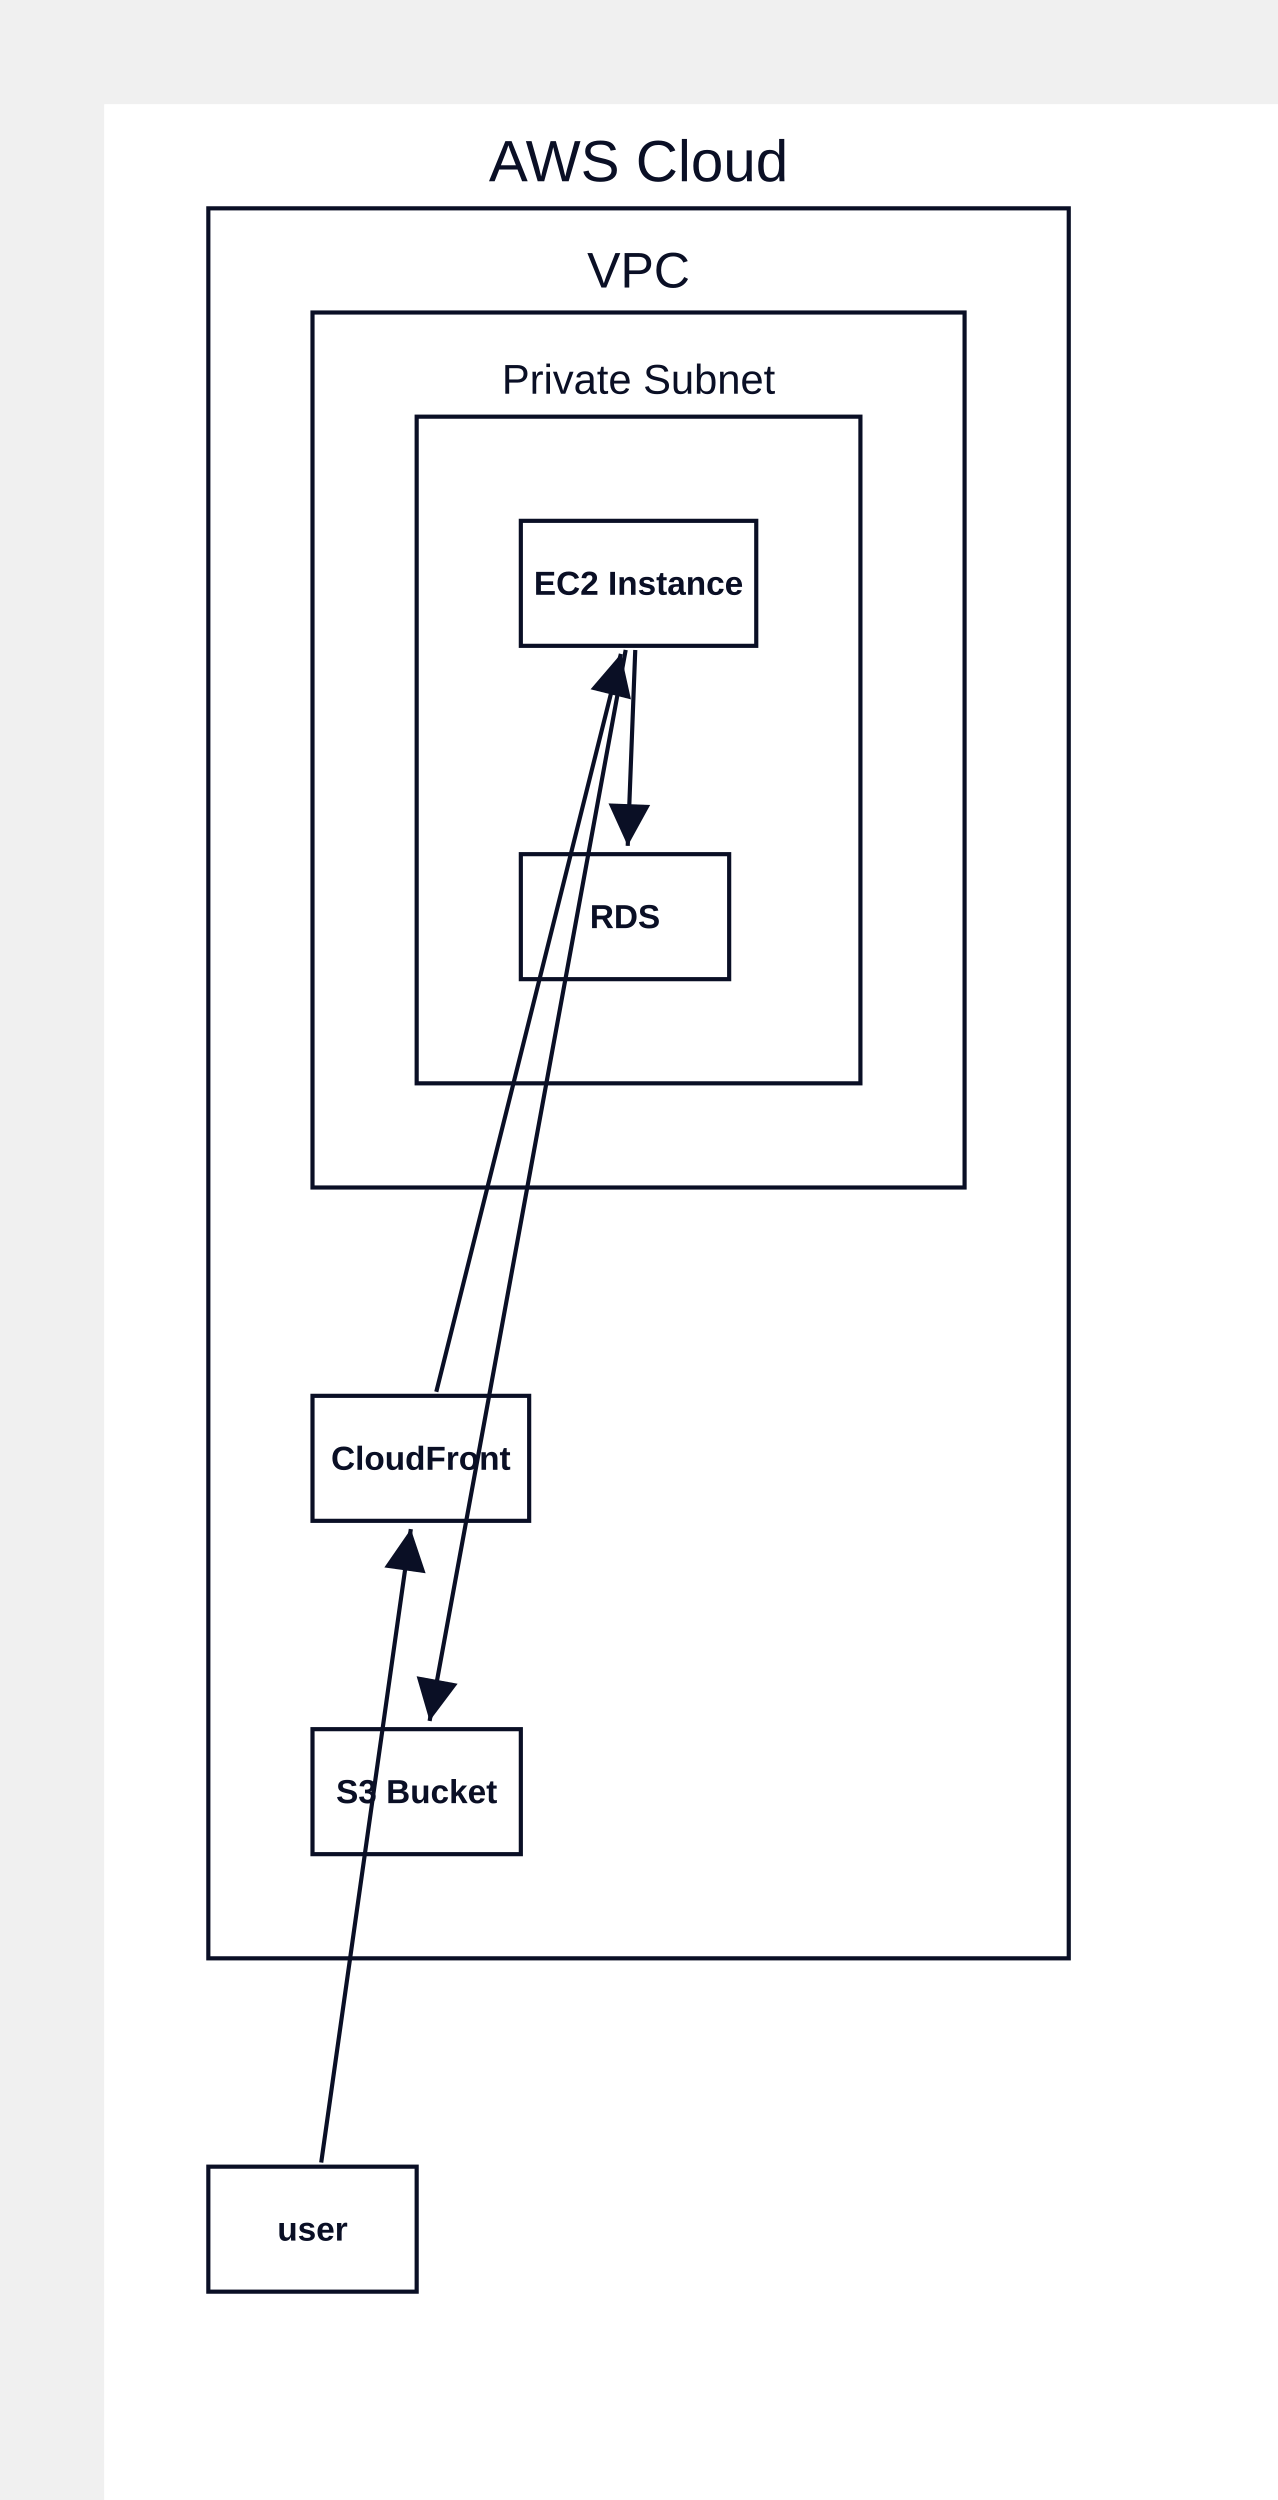
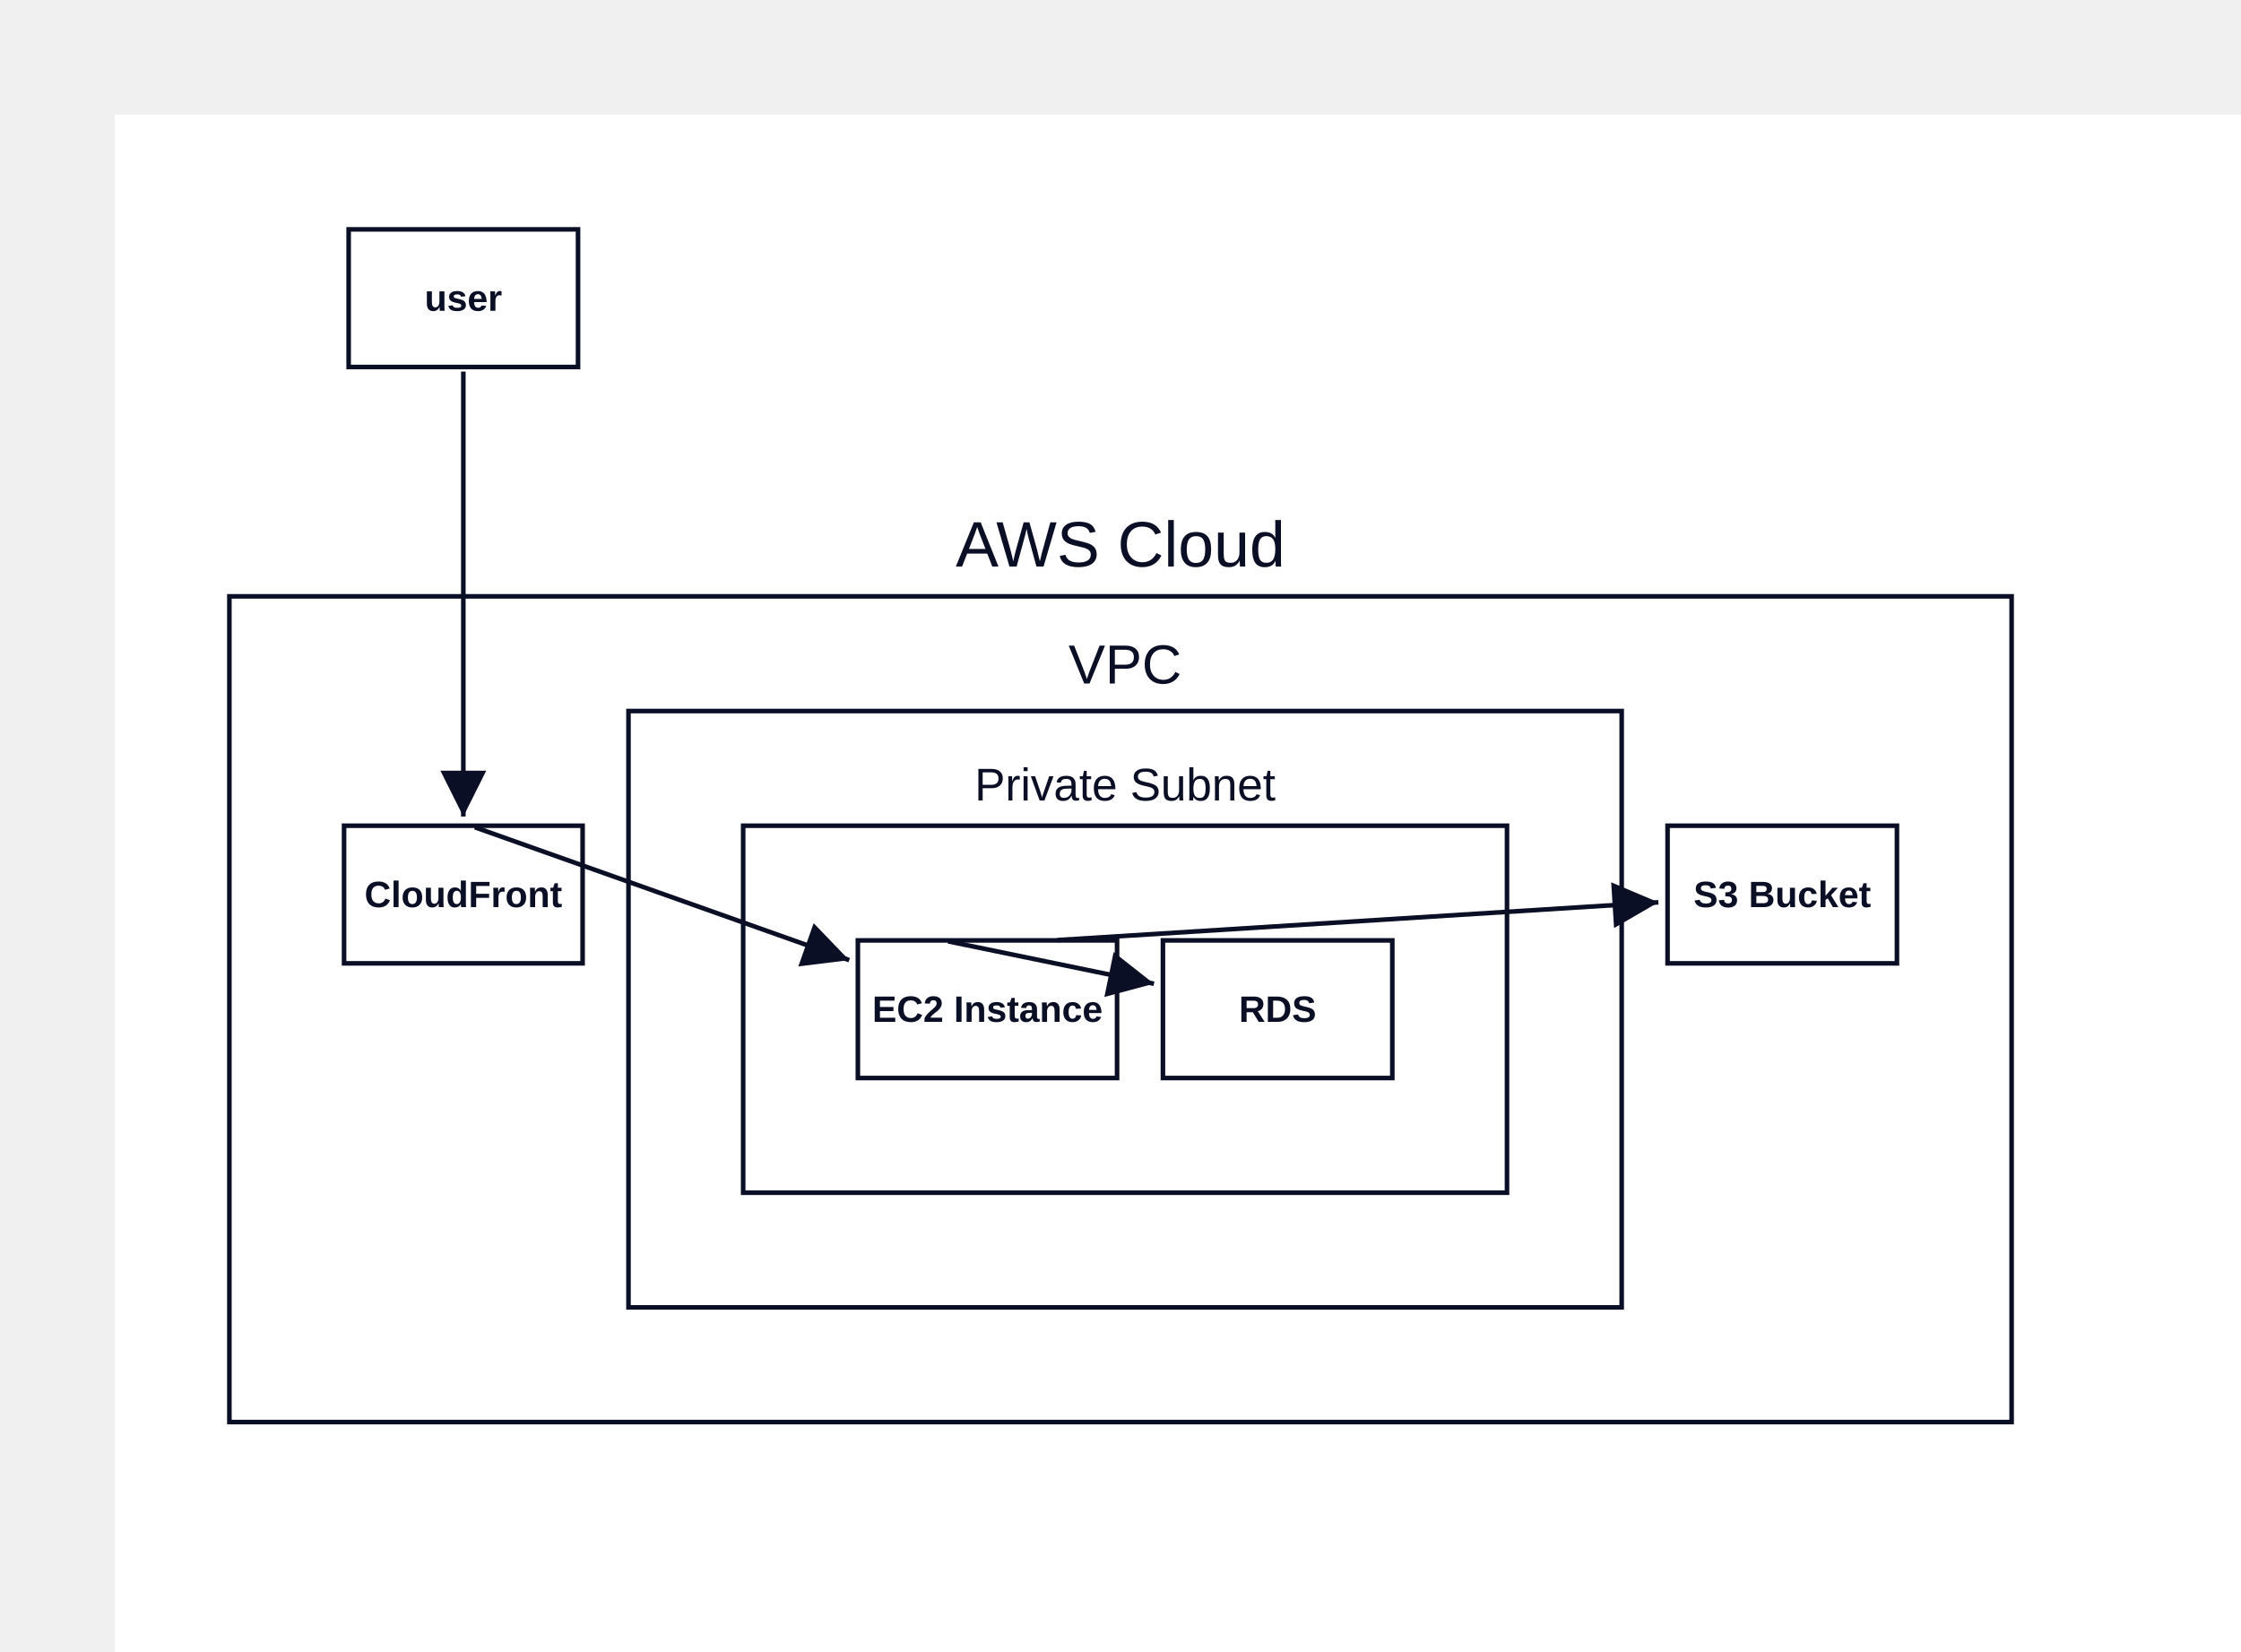
- <svg xmlns="http://www.w3.org/2000/svg" width="613" height="1200" viewBox="-50 -50 613 1200" data-d2-version="0.1.0">
+ <svg xmlns="http://www.w3.org/2000/svg" width="977" height="720" viewBox="-50 -50 977 720" data-d2-version="0.1.0">
  <defs>
    <marker id="arrow-triangle" markerWidth="10" markerHeight="10" refX="10" refY="5" orient="auto" markerUnits="strokeWidth">
      <path d="M0,0 L10,5 L0,10 Z" fill="#0A0F25" />
    </marker>
    <marker id="arrow-triangle-reverse" markerWidth="10" markerHeight="10" refX="0" refY="5" orient="auto" markerUnits="strokeWidth">
      <path d="M10,0 L0,5 L10,10 Z" fill="#0A0F25" />
    </marker>
    <marker id="arrow-diamond" markerWidth="10" markerHeight="10" refX="10" refY="5" orient="auto" markerUnits="strokeWidth">
      <path d="M0,5 L5,0 L10,5 L5,10 Z" fill="#0A0F25" />
    </marker>
    <marker id="arrow-diamond-reverse" markerWidth="10" markerHeight="10" refX="0" refY="5" orient="auto" markerUnits="strokeWidth">
      <path d="M0,5 L5,0 L10,5 L5,10 Z" fill="#0A0F25" />
    </marker>
    <marker id="arrow-circle" markerWidth="10" markerHeight="10" refX="6" refY="5" orient="auto" markerUnits="strokeWidth">
      <circle cx="5" cy="5" r="4" fill="#0A0F25" />
    </marker>
    <marker id="arrow-circle-reverse" markerWidth="10" markerHeight="10" refX="4" refY="5" orient="auto" markerUnits="strokeWidth">
      <circle cx="5" cy="5" r="4" fill="#0A0F25" />
    </marker>
    <marker id="arrow-cf-one" markerWidth="10" markerHeight="10" refX="10" refY="5" orient="auto" markerUnits="strokeWidth">
      <line x1="10" y1="0" x2="10" y2="10" stroke="#0A0F25" stroke-width="2" />
    </marker>
    <marker id="arrow-cf-one-reverse" markerWidth="10" markerHeight="10" refX="0" refY="5" orient="auto" markerUnits="strokeWidth">
      <line x1="0" y1="0" x2="0" y2="10" stroke="#0A0F25" stroke-width="2" />
    </marker>
    <marker id="arrow-cf-many" markerWidth="10" markerHeight="10" refX="10" refY="5" orient="auto" markerUnits="strokeWidth">
      <path d="M0,5 L10,0 M0,5 L10,5 M0,5 L10,10" stroke="#0A0F25" stroke-width="2" fill="none" />
    </marker>
    <marker id="arrow-cf-many-reverse" markerWidth="10" markerHeight="10" refX="0" refY="5" orient="auto" markerUnits="strokeWidth">
      <path d="M10,5 L0,0 M10,5 L0,5 M10,5 L0,10" stroke="#0A0F25" stroke-width="2" fill="none" />
    </marker>
    <marker id="arrow-cf-one-required" markerWidth="10" markerHeight="10" refX="10" refY="5" orient="auto" markerUnits="strokeWidth">
      <line x1="10" y1="0" x2="10" y2="10" stroke="#0A0F25" stroke-width="2" />
      <line x1="7" y1="0" x2="7" y2="10" stroke="#0A0F25" stroke-width="2" />
    </marker>
    <marker id="arrow-cf-one-required-reverse" markerWidth="10" markerHeight="10" refX="0" refY="5" orient="auto" markerUnits="strokeWidth">
      <line x1="0" y1="0" x2="0" y2="10" stroke="#0A0F25" stroke-width="2" />
      <line x1="3" y1="0" x2="3" y2="10" stroke="#0A0F25" stroke-width="2" />
    </marker>
    <marker id="arrow-cf-many-required" markerWidth="10" markerHeight="10" refX="10" refY="5" orient="auto" markerUnits="strokeWidth">
      <path d="M0,5 L10,0 M0,5 L10,5 M0,5 L10,10" stroke="#0A0F25" stroke-width="2" fill="none" />
      <line x1="3" y1="0" x2="3" y2="10" stroke="#0A0F25" stroke-width="2" />
    </marker>
    <marker id="arrow-cf-many-required-reverse" markerWidth="10" markerHeight="10" refX="0" refY="5" orient="auto" markerUnits="strokeWidth">
      <path d="M10,5 L0,0 M10,5 L0,5 M10,5 L0,10" stroke="#0A0F25" stroke-width="2" fill="none" />
      <line x1="7" y1="0" x2="7" y2="10" stroke="#0A0F25" stroke-width="2" />
    </marker>
    <marker id="arrow-cf-one-optional" markerWidth="10" markerHeight="10" refX="10" refY="5" orient="auto" markerUnits="strokeWidth">
      <line x1="10" y1="0" x2="10" y2="10" stroke="#0A0F25" stroke-width="2" />
      <circle cx="7" cy="5" r="2" stroke="#0A0F25" stroke-width="2" fill="white" />
    </marker>
    <marker id="arrow-cf-one-optional-reverse" markerWidth="10" markerHeight="10" refX="0" refY="5" orient="auto" markerUnits="strokeWidth">
      <line x1="0" y1="0" x2="0" y2="10" stroke="#0A0F25" stroke-width="2" />
      <circle cx="3" cy="5" r="2" stroke="#0A0F25" stroke-width="2" fill="white" />
    </marker>
    <marker id="arrow-cf-many-optional" markerWidth="10" markerHeight="10" refX="10" refY="5" orient="auto" markerUnits="strokeWidth">
      <path d="M0,5 L10,0 M0,5 L10,5 M0,5 L10,10" stroke="#0A0F25" stroke-width="2" fill="none" />
      <circle cx="3" cy="5" r="2" stroke="#0A0F25" stroke-width="2" fill="white" />
    </marker>
    <marker id="arrow-cf-many-optional-reverse" markerWidth="10" markerHeight="10" refX="0" refY="5" orient="auto" markerUnits="strokeWidth">
      <path d="M10,5 L0,0 M10,5 L0,5 M10,5 L0,10" stroke="#0A0F25" stroke-width="2" fill="none" />
      <circle cx="7" cy="5" r="2" stroke="#0A0F25" stroke-width="2" fill="white" />
    </marker>
    <marker id="arrow-line" markerWidth="10" markerHeight="10" refX="10" refY="5" orient="auto" markerUnits="strokeWidth">
      <line x1="10" y1="0" x2="10" y2="10" stroke="#0A0F25" stroke-width="2" />
    </marker>
    <marker id="arrow-line-reverse" markerWidth="10" markerHeight="10" refX="0" refY="5" orient="auto" markerUnits="strokeWidth">
      <line x1="0" y1="0" x2="0" y2="10" stroke="#0A0F25" stroke-width="2" />
    </marker>
    <marker id="arrow-open" markerWidth="10" markerHeight="10" refX="10" refY="5" orient="auto" markerUnits="strokeWidth">
      <path d="M0,0 L10,5 L0,10" stroke="#0A0F25" stroke-width="2" fill="none" />
    </marker>
    <marker id="arrow-open-reverse" markerWidth="10" markerHeight="10" refX="0" refY="5" orient="auto" markerUnits="strokeWidth">
      <path d="M10,0 L0,5 L10,10" stroke="#0A0F25" stroke-width="2" fill="none" />
    </marker>
    <marker id="arrow" markerWidth="10" markerHeight="10" refX="10" refY="5" orient="auto" markerUnits="strokeWidth">
      <path d="M0,0 L10,5 L0,10 Z" fill="#0A0F25" />
    </marker>
    <marker id="arrow-reverse" markerWidth="10" markerHeight="10" refX="0" refY="5" orient="auto" markerUnits="strokeWidth">
      <path d="M10,0 L0,5 L10,10 Z" fill="#0A0F25" />
    </marker>
  </defs>
  <rect width="100%" height="100%" fill="#FFFFFF" />
  <g id="base-layer">
-     <rect x="50" y="50" width="413" height="840" fill="#FFFFFF" stroke="#0A0F25" stroke-width="2" rx="0" ry="0" />
-     <rect x="50" y="990" width="100" height="60" fill="#FFFFFF" stroke="#0A0F25" stroke-width="2" rx="0" ry="0" />
-     <rect x="100" y="620" width="104" height="60" fill="#FFFFFF" stroke="#0A0F25" stroke-width="2" rx="0" ry="0" />
-     <rect x="100" y="780" width="100" height="60" fill="#FFFFFF" stroke="#0A0F25" stroke-width="2" rx="0" ry="0" />
-     <rect x="100" y="100" width="313" height="420" fill="#FFFFFF" stroke="#0A0F25" stroke-width="2" rx="0" ry="0" />
-     <rect x="150" y="150" width="213" height="320" fill="#FFFFFF" stroke="#0A0F25" stroke-width="2" rx="0" ry="0" />
-     <rect x="200" y="360" width="100" height="60" fill="#FFFFFF" stroke="#0A0F25" stroke-width="2" rx="0" ry="0" />
-     <rect x="200" y="200" width="113" height="60" fill="#FFFFFF" stroke="#0A0F25" stroke-width="2" rx="0" ry="0" />
-     <path d="M 104.18 988.02 C 121.386 866.396 129.989 805.584 147.196 683.961" fill="none" stroke="#0A0F25" stroke-width="2" marker-end="url(#arrow-triangle)" />
-     <path d="M 159.419 618.06 C 194.861 476.388 212.582 405.552 248.024 263.88" fill="none" stroke="#0A0F25" stroke-width="2" marker-end="url(#arrow-triangle)" />
-     <path d="M 254.923 261.999 C 253.477 299.6 252.754 318.401 251.308 356.003" fill="none" stroke="#0A0F25" stroke-width="2" marker-end="url(#arrow-triangle)" />
-     <path d="M 250.331 261.967 C 212.683 467.607 193.86 570.426 156.213 776.065" fill="none" stroke="#0A0F25" stroke-width="2" marker-end="url(#arrow-triangle)" />
-     <text x="256.5" y="37" text-anchor="middle" dominant-baseline="alphabetic" font-family="Arial, sans-serif" font-size="28" style="fill: #0A0F25">AWS Cloud</text>
-     <text x="100" y="1025.5" text-anchor="middle" dominant-baseline="alphabetic" font-family="Arial, sans-serif" font-size="16" style="fill: #0A0F25; font-weight: 700">user</text>
-     <text x="152" y="655.5" text-anchor="middle" dominant-baseline="alphabetic" font-family="Arial, sans-serif" font-size="16" style="fill: #0A0F25; font-weight: 700">CloudFront</text>
-     <text x="150" y="815.5" text-anchor="middle" dominant-baseline="alphabetic" font-family="Arial, sans-serif" font-size="16" style="fill: #0A0F25; font-weight: 700">S3 Bucket</text>
-     <text x="256.5" y="88" text-anchor="middle" dominant-baseline="alphabetic" font-family="Arial, sans-serif" font-size="24" style="fill: #0A0F25">VPC</text>
-     <text x="256.5" y="139" text-anchor="middle" dominant-baseline="alphabetic" font-family="Arial, sans-serif" font-size="20" style="fill: #0A0F25">Private Subnet</text>
-     <text x="250" y="395.5" text-anchor="middle" dominant-baseline="alphabetic" font-family="Arial, sans-serif" font-size="16" style="fill: #0A0F25; font-weight: 700">RDS</text>
-     <text x="256.5" y="235.5" text-anchor="middle" dominant-baseline="alphabetic" font-family="Arial, sans-serif" font-size="16" style="fill: #0A0F25; font-weight: 700">EC2 Instance</text>
+     <rect x="50" y="210" width="777" height="360" fill="#FFFFFF" stroke="#0A0F25" stroke-width="2" rx="0" ry="0" />
+     <rect x="102" y="50" width="100" height="60" fill="#FFFFFF" stroke="#0A0F25" stroke-width="2" rx="0" ry="0" />
+     <rect x="100" y="310" width="104" height="60" fill="#FFFFFF" stroke="#0A0F25" stroke-width="2" rx="0" ry="0" />
+     <rect x="677" y="310" width="100" height="60" fill="#FFFFFF" stroke="#0A0F25" stroke-width="2" rx="0" ry="0" />
+     <rect x="224" y="260" width="433" height="260" fill="#FFFFFF" stroke="#0A0F25" stroke-width="2" rx="0" ry="0" />
+     <rect x="274" y="310" width="333" height="160" fill="#FFFFFF" stroke="#0A0F25" stroke-width="2" rx="0" ry="0" />
+     <rect x="457" y="360" width="100" height="60" fill="#FFFFFF" stroke="#0A0F25" stroke-width="2" rx="0" ry="0" />
+     <rect x="324" y="360" width="113" height="60" fill="#FFFFFF" stroke="#0A0F25" stroke-width="2" rx="0" ry="0" />
+     <path d="M 152 112 C 152 189.6 152 228.4 152 306" fill="none" stroke="#0A0F25" stroke-width="2" marker-end="url(#arrow-triangle)" />
+     <path d="M 157.028 310.669 C 222.309 333.843 254.949 345.431 320.23 368.605" fill="none" stroke="#0A0F25" stroke-width="2" marker-end="url(#arrow-triangle)" />
+     <path d="M 363.346 360.404 C 399.24 367.799 417.188 371.496 453.082 378.892" fill="none" stroke="#0A0F25" stroke-width="2" marker-end="url(#arrow-triangle)" />
+     <path d="M 410.938 359.874 C 515.766 353.283 568.18 349.987 673.008 343.395" fill="none" stroke="#0A0F25" stroke-width="2" marker-end="url(#arrow-triangle)" />
+     <text x="438.5" y="197" text-anchor="middle" dominant-baseline="alphabetic" font-family="Arial, sans-serif" font-size="28" style="fill: #0A0F25">AWS Cloud</text>
+     <text x="152" y="85.5" text-anchor="middle" dominant-baseline="alphabetic" font-family="Arial, sans-serif" font-size="16" style="fill: #0A0F25; font-weight: 700">user</text>
+     <text x="152" y="345.5" text-anchor="middle" dominant-baseline="alphabetic" font-family="Arial, sans-serif" font-size="16" style="fill: #0A0F25; font-weight: 700">CloudFront</text>
+     <text x="727" y="345.5" text-anchor="middle" dominant-baseline="alphabetic" font-family="Arial, sans-serif" font-size="16" style="fill: #0A0F25; font-weight: 700">S3 Bucket</text>
+     <text x="440.5" y="248" text-anchor="middle" dominant-baseline="alphabetic" font-family="Arial, sans-serif" font-size="24" style="fill: #0A0F25">VPC</text>
+     <text x="440.5" y="299" text-anchor="middle" dominant-baseline="alphabetic" font-family="Arial, sans-serif" font-size="20" style="fill: #0A0F25">Private Subnet</text>
+     <text x="507" y="395.5" text-anchor="middle" dominant-baseline="alphabetic" font-family="Arial, sans-serif" font-size="16" style="fill: #0A0F25; font-weight: 700">RDS</text>
+     <text x="380.5" y="395.5" text-anchor="middle" dominant-baseline="alphabetic" font-family="Arial, sans-serif" font-size="16" style="fill: #0A0F25; font-weight: 700">EC2 Instance</text>
  </g>
</svg>
